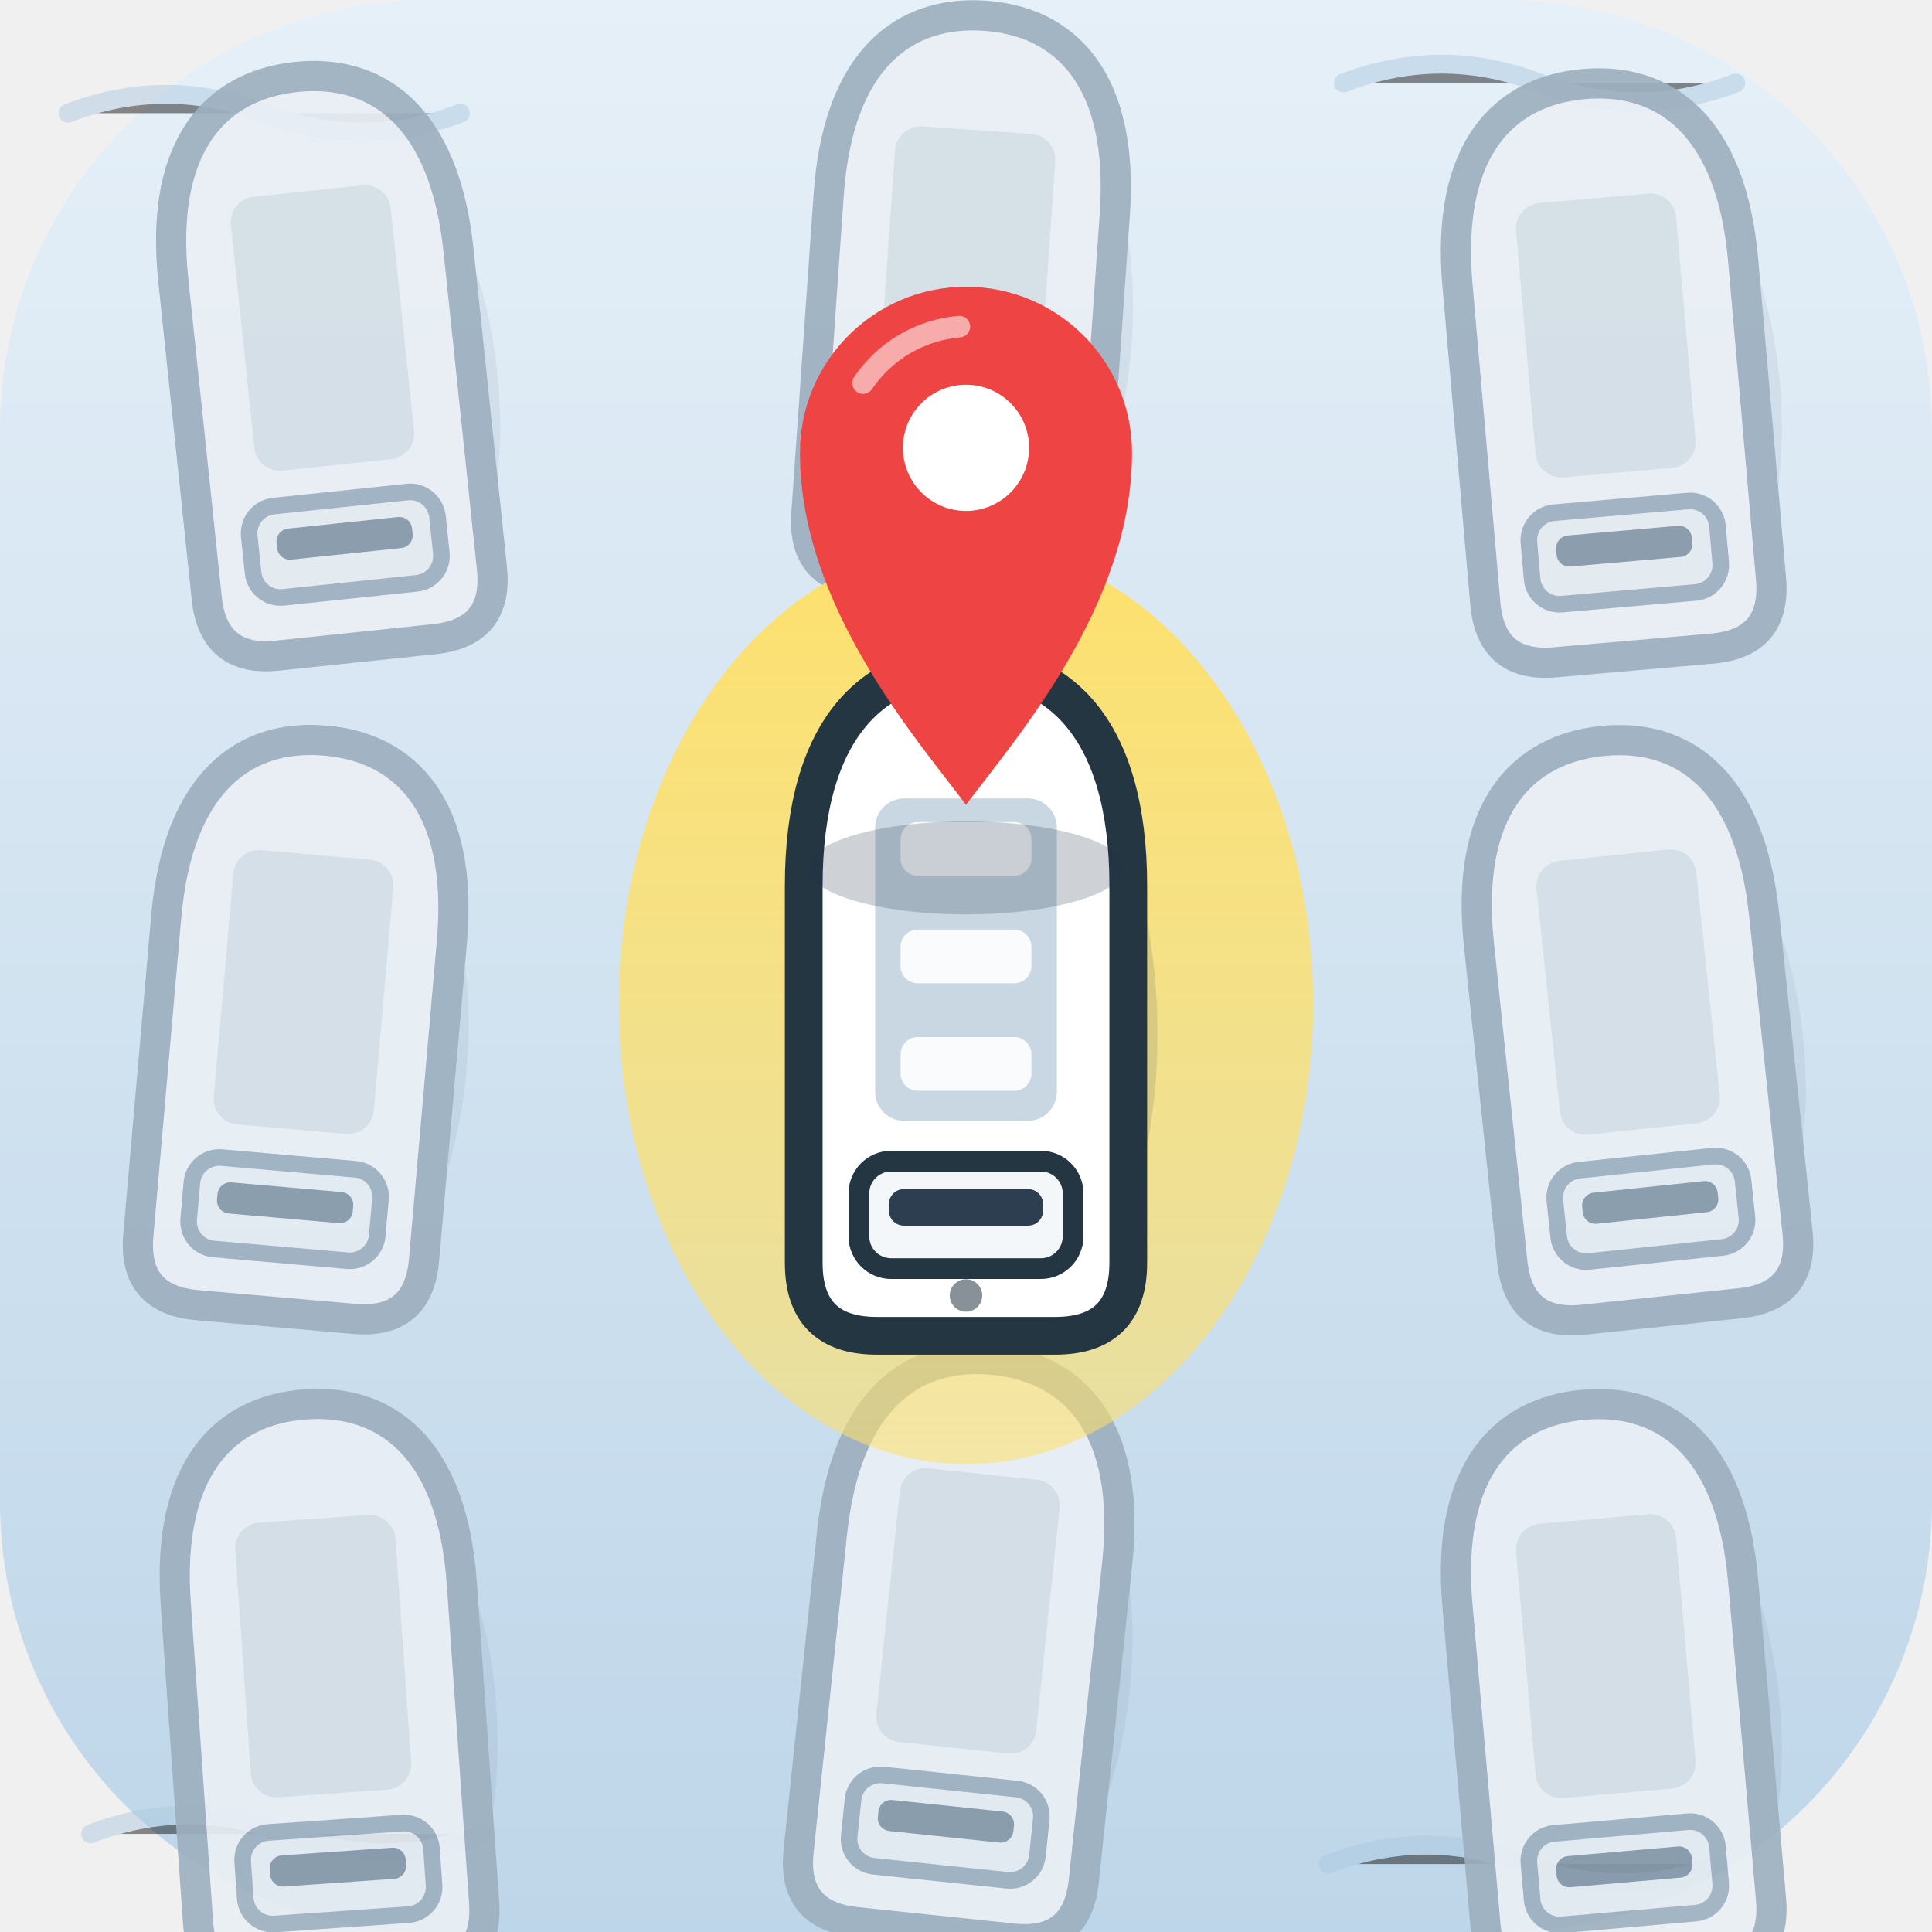
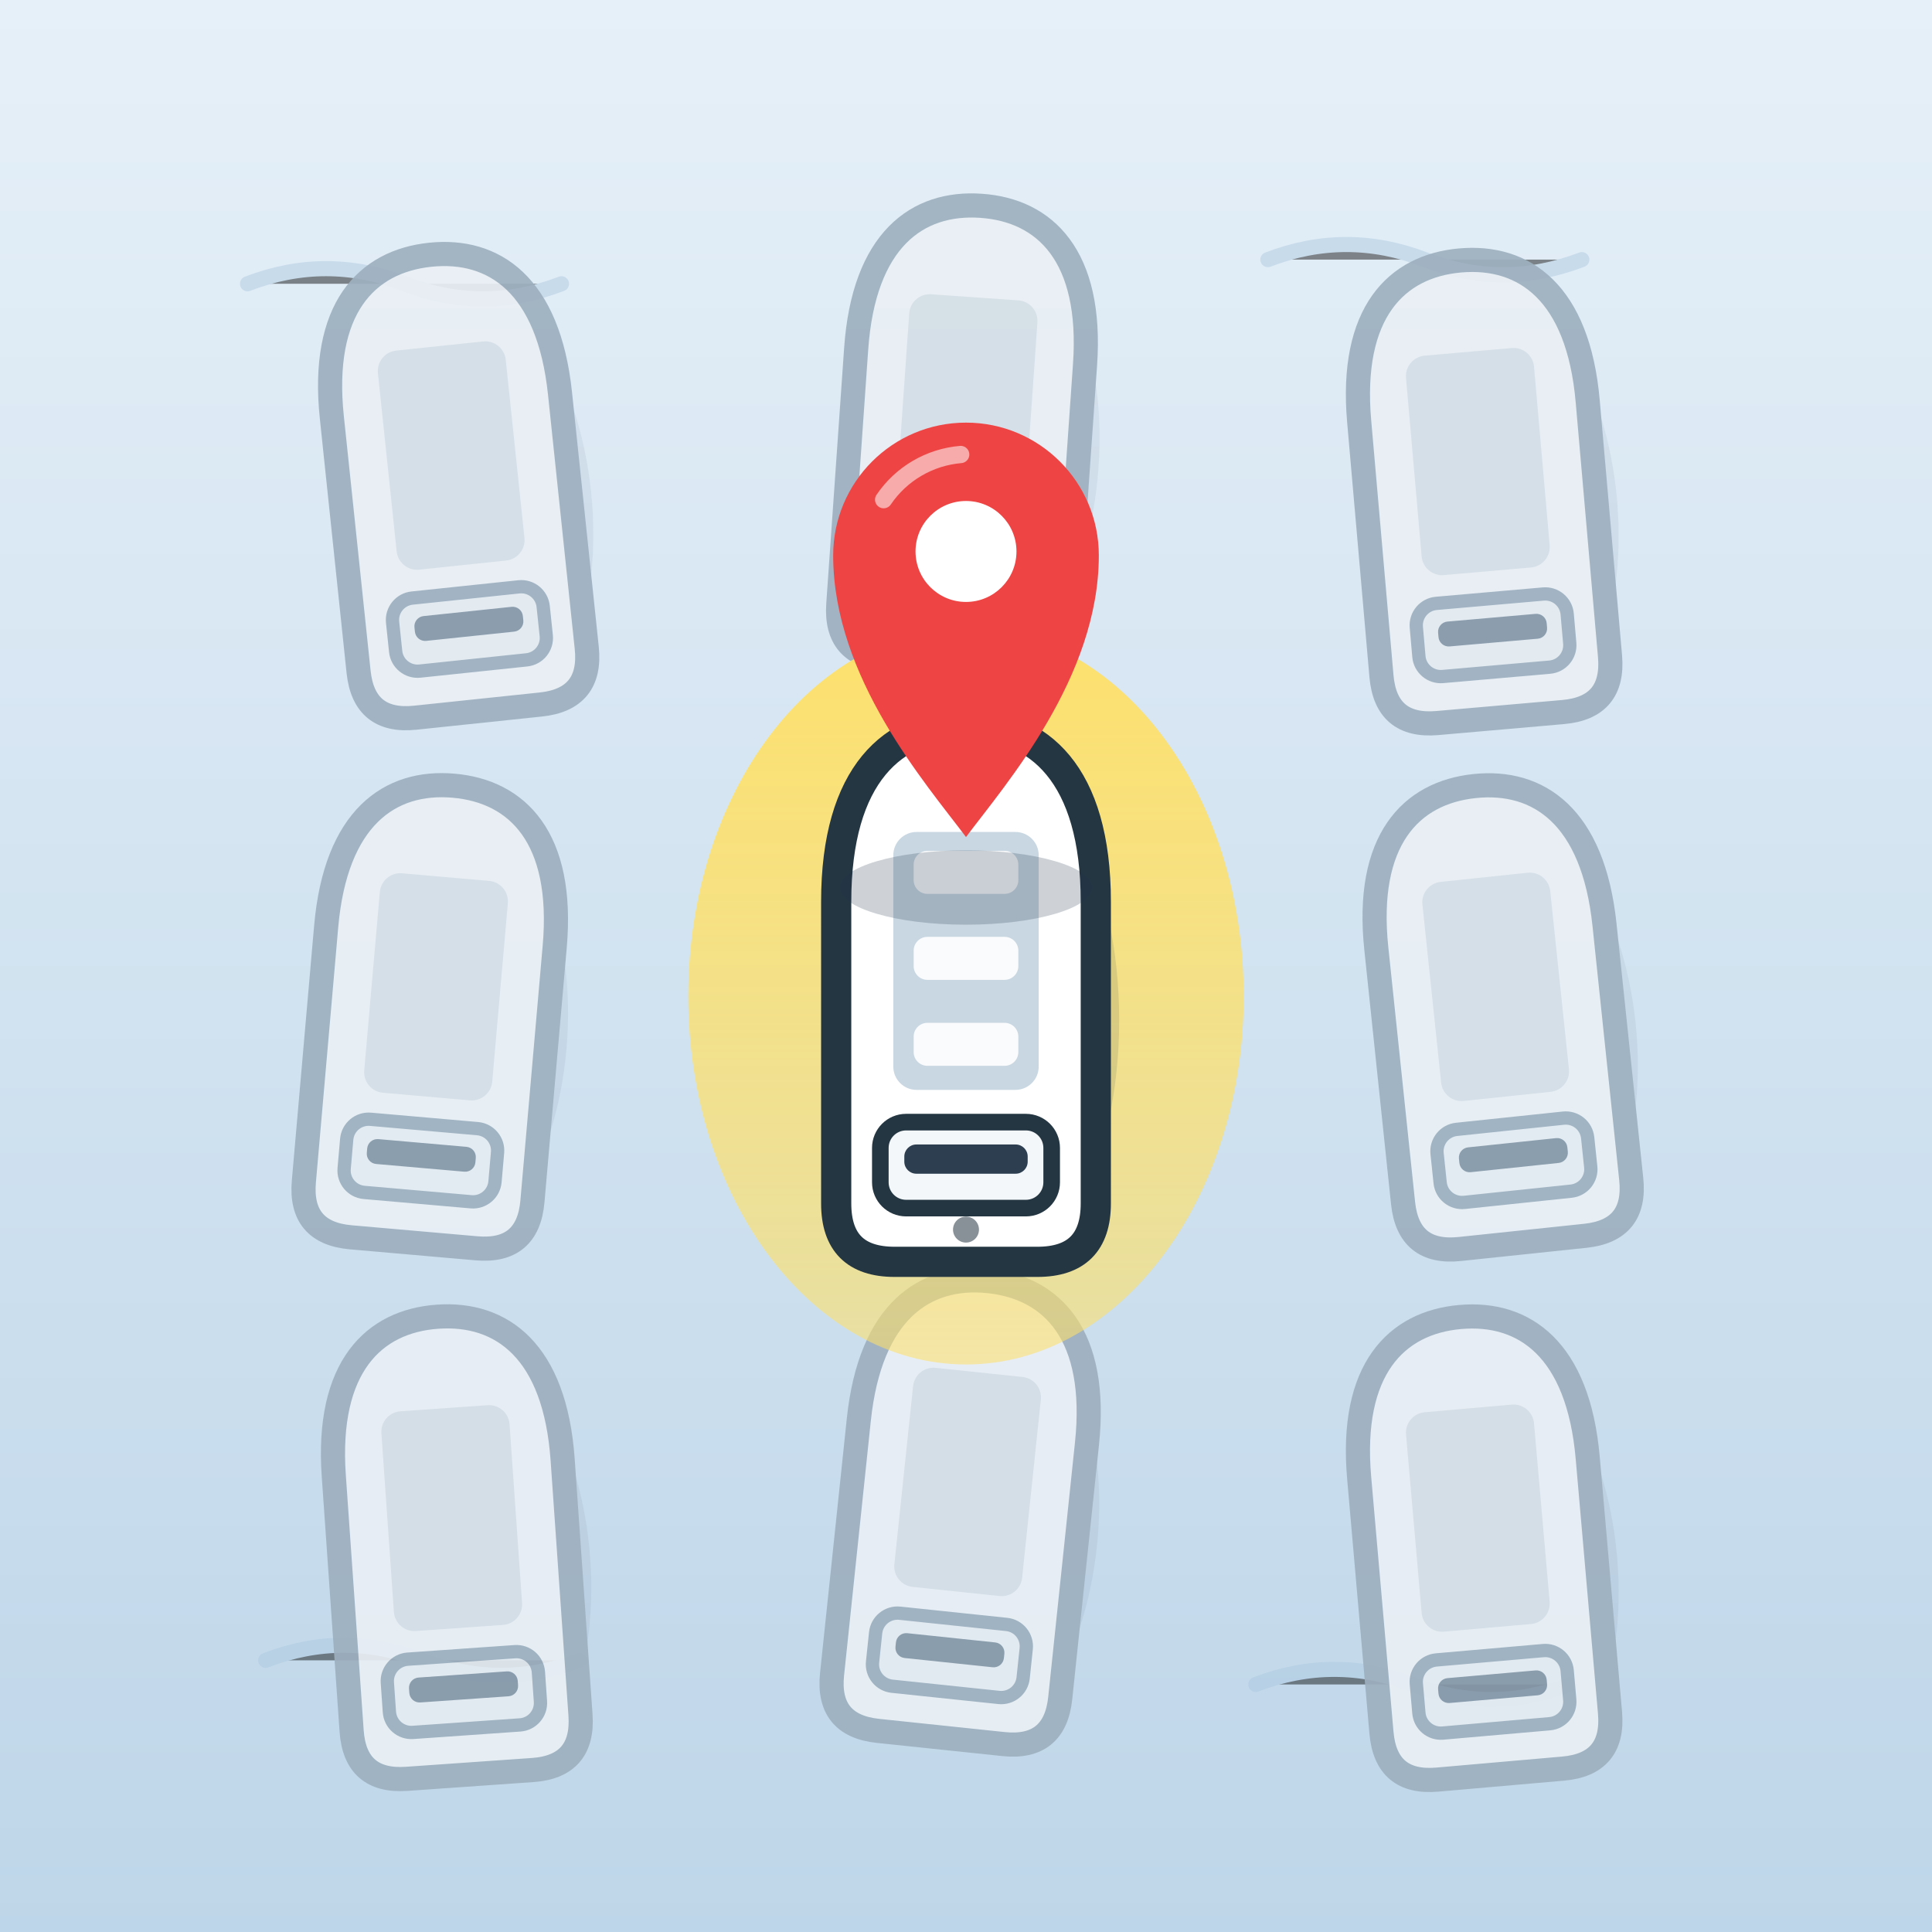
<svg xmlns="http://www.w3.org/2000/svg" viewBox="0 0 512 512" width="512" height="512">
  <defs>
    <linearGradient id="sea" x1="0" y1="0" x2="0" y2="1">
      <stop offset="0" stop-color="#e6f0f8" />
      <stop offset="1" stop-color="#bed6e9" />
    </linearGradient>
    <linearGradient id="spot" x1="0" y1="0" x2="0" y2="1">
      <stop offset="0" stop-color="#ffe066" stop-opacity=".95" />
      <stop offset="1" stop-color="#ffe066" stop-opacity=".55" />
    </linearGradient>
  </defs>
-   <rect width="512" height="512" rx="114" fill="url(#sea)" />
-   <g stroke="#a9c6dd" stroke-width="5" stroke-linecap="round" opacity=".45">
-     <path d="M18 30 q26 -10 52 0 t52 0" />
-     <path d="M356 22 q26 -10 52 0 t52 0" />
-     <path d="M24 486 q26 -10 52 0 t52 0" />
-     <path d="M352 494 q26 -10 52 0 t52 0" />
+   <rect width="512" height="512" fill="url(#sea)" />
+   <g transform="translate(256 256) scale(0.8) translate(-256 -256)">
+     <g stroke="#a9c6dd" stroke-width="5" stroke-linecap="round" opacity=".45">
+       <path d="M18 30 q26 -10 52 0 t52 0" />
+       <path d="M356 22 q26 -10 52 0 t52 0" />
+       <path d="M24 486 q26 -10 52 0 t52 0" />
+       <path d="M352 494 q26 -10 52 0 t52 0" />
+     </g>
+     <g transform="rotate(-6 86 92)">
+       <g opacity="0.92">
+         <ellipse cx="93.6" cy="103.6" rx="37.24" ry="71.44" fill="#1e3448" opacity="0.07" />
+         <path d="M48 154.9 L48 70.16 C48 34.045 64.72 20 86 20 C107.28 20 124 34.045 124 70.16 L124 154.9 Q124 172 106.9 172 L65.1 172 Q48 172 48 154.9 Z" fill="#e9eff4" stroke="#9db0bf" stroke-width="8" stroke-linejoin="round" />
+         <rect x="64.72" y="50.4" width="42.56" height="72.96" rx="6.81" fill="#d5dee6" />
+         <rect x="60.92" y="132.48" width="50.16" height="24.32" rx="7.296" fill="#e4ebf1" stroke="#9db0bf" stroke-width="4.4" />
+         <rect x="67.942" y="138.803" width="36.115" height="8.269" rx="3.405" fill="#8598a8" />
+       </g>
+     </g>
+     <g transform="rotate(4 256 76)">
+       <g opacity="0.92">
+         <ellipse cx="263.6" cy="87.6" rx="37.24" ry="71.44" fill="#1e3448" opacity="0.07" />
+         <path d="M218 138.9 L218 54.16 C218 18.045 234.72 4 256 4 C277.28 4 294 18.045 294 54.16 L294 138.9 Q294 156 276.9 156 L235.1 156 Q218 156 218 138.9 Z" fill="#e9eff4" stroke="#9db0bf" stroke-width="8" stroke-linejoin="round" />
+         <rect x="234.72" y="34.4" width="42.56" height="72.96" rx="6.81" fill="#d5dee6" />
+         <rect x="230.92" y="116.48" width="50.16" height="24.32" rx="7.296" fill="#e4ebf1" stroke="#9db0bf" stroke-width="4.4" />
+         <rect x="237.942" y="122.803" width="36.115" height="8.269" rx="3.405" fill="#8598a8" />
+       </g>
+     </g>
+     <g transform="rotate(-5 426 94)">
+       <g opacity="0.92">
+         <ellipse cx="433.6" cy="105.6" rx="37.24" ry="71.44" fill="#1e3448" opacity="0.07" />
+         <path d="M388 156.9 L388 72.16 C388 36.045 404.72 22 426 22 C447.28 22 464 36.045 464 72.16 L464 156.9 Q464 174 446.9 174 L405.1 174 Q388 174 388 156.9 Z" fill="#e9eff4" stroke="#9db0bf" stroke-width="8" stroke-linejoin="round" />
+         <rect x="404.72" y="52.4" width="42.56" height="72.96" rx="6.81" fill="#d5dee6" />
+         <rect x="400.92" y="134.48" width="50.16" height="24.32" rx="7.296" fill="#e4ebf1" stroke="#9db0bf" stroke-width="4.4" />
+         <rect x="407.942" y="140.803" width="36.115" height="8.269" rx="3.405" fill="#8598a8" />
+       </g>
+     </g>
+     <g transform="rotate(5 80 268)">
+       <g opacity="0.92">
+         <ellipse cx="87.6" cy="279.6" rx="37.24" ry="71.44" fill="#1e3448" opacity="0.07" />
+         <path d="M42 330.9 L42 246.16 C42 210.045 58.72 196 80 196 C101.28 196 118 210.045 118 246.16 L118 330.9 Q118 348 100.9 348 L59.1 348 Q42 348 42 330.9 Z" fill="#e9eff4" stroke="#9db0bf" stroke-width="8" stroke-linejoin="round" />
+         <rect x="58.72" y="226.4" width="42.56" height="72.96" rx="6.81" fill="#d5dee6" />
+         <rect x="54.92" y="308.48" width="50.16" height="24.32" rx="7.296" fill="#e4ebf1" stroke="#9db0bf" stroke-width="4.4" />
+         <rect x="61.942" y="314.803" width="36.115" height="8.269" rx="3.405" fill="#8598a8" />
+       </g>
+     </g>
+     <g transform="rotate(-6 432 268)">
+       <g opacity="0.92">
+         <ellipse cx="439.6" cy="279.6" rx="37.24" ry="71.44" fill="#1e3448" opacity="0.07" />
+         <path d="M394 330.9 L394 246.16 C394 210.045 410.72 196 432 196 C453.28 196 470 210.045 470 246.16 L470 330.9 Q470 348 452.9 348 L411.1 348 Q394 348 394 330.9 Z" fill="#e9eff4" stroke="#9db0bf" stroke-width="8" stroke-linejoin="round" />
+         <rect x="410.72" y="226.4" width="42.56" height="72.96" rx="6.81" fill="#d5dee6" />
+         <rect x="406.92" y="308.48" width="50.16" height="24.32" rx="7.296" fill="#e4ebf1" stroke="#9db0bf" stroke-width="4.4" />
+         <rect x="413.942" y="314.803" width="36.115" height="8.269" rx="3.405" fill="#8598a8" />
+       </g>
+     </g>
+     <g transform="rotate(-4 86 444)">
+       <g opacity="0.92">
+         <ellipse cx="93.6" cy="455.6" rx="37.24" ry="71.44" fill="#1e3448" opacity="0.07" />
+         <path d="M48 506.9 L48 422.16 C48 386.045 64.72 372 86 372 C107.28 372 124 386.045 124 422.16 L124 506.9 Q124 524 106.9 524 L65.1 524 Q48 524 48 506.9 Z" fill="#e9eff4" stroke="#9db0bf" stroke-width="8" stroke-linejoin="round" />
+         <rect x="64.72" y="402.4" width="42.56" height="72.96" rx="6.81" fill="#d5dee6" />
+         <rect x="60.92" y="484.48" width="50.16" height="24.32" rx="7.296" fill="#e4ebf1" stroke="#9db0bf" stroke-width="4.4" />
+         <rect x="67.942" y="490.803" width="36.115" height="8.269" rx="3.405" fill="#8598a8" />
+       </g>
+     </g>
+     <g transform="rotate(6 256 432)">
+       <g opacity="0.92">
+         <ellipse cx="263.6" cy="443.6" rx="37.24" ry="71.44" fill="#1e3448" opacity="0.07" />
+         <path d="M218 494.9 L218 410.16 C218 374.045 234.72 360 256 360 C277.28 360 294 374.045 294 410.16 L294 494.9 Q294 512 276.9 512 L235.1 512 Q218 512 218 494.9 Z" fill="#e9eff4" stroke="#9db0bf" stroke-width="8" stroke-linejoin="round" />
+         <rect x="234.72" y="390.4" width="42.56" height="72.96" rx="6.81" fill="#d5dee6" />
+         <rect x="230.92" y="472.48" width="50.16" height="24.32" rx="7.296" fill="#e4ebf1" stroke="#9db0bf" stroke-width="4.4" />
+         <rect x="237.942" y="478.803" width="36.115" height="8.269" rx="3.405" fill="#8598a8" />
+       </g>
+     </g>
+     <g transform="rotate(-5 426 444)">
+       <g opacity="0.92">
+         <ellipse cx="433.6" cy="455.6" rx="37.24" ry="71.44" fill="#1e3448" opacity="0.07" />
+         <path d="M388 506.9 L388 422.16 C388 386.045 404.72 372 426 372 C447.28 372 464 386.045 464 422.16 L464 506.9 Q464 524 446.9 524 L405.1 524 Q388 524 388 506.9 Z" fill="#e9eff4" stroke="#9db0bf" stroke-width="8" stroke-linejoin="round" />
+         <rect x="404.72" y="402.4" width="42.56" height="72.96" rx="6.81" fill="#d5dee6" />
+         <rect x="400.92" y="484.48" width="50.16" height="24.32" rx="7.296" fill="#e4ebf1" stroke="#9db0bf" stroke-width="4.4" />
+         <rect x="407.942" y="490.803" width="36.115" height="8.269" rx="3.405" fill="#8598a8" />
+       </g>
+     </g>
+     <ellipse cx="256" cy="266" rx="92" ry="122" fill="url(#spot)" />
+     <g opacity="1">
+       <ellipse cx="264.6" cy="273.9" rx="42.14" ry="83.66" fill="#1e3448" opacity="0.13" />
+       <path d="M213 334.65 L213 234.74 C213 192.447 231.92 176 256 176 C280.08 176 299 192.447 299 234.74 L299 334.65 Q299 354 279.65 354 L232.35 354 Q213 354 213 334.65 Z" fill="#ffffff" stroke="#243642" stroke-width="10" stroke-linejoin="round" />
+       <rect x="231.92" y="211.6" width="48.16" height="85.44" rx="7.706" fill="#c9d7e2" />
+       <rect x="238.662" y="217.866" width="34.675" height="14.24" rx="4.557" fill="#ffffff" opacity=".9" />
+       <rect x="238.662" y="246.346" width="34.675" height="14.24" rx="4.557" fill="#ffffff" opacity=".9" />
+       <rect x="238.662" y="274.826" width="34.675" height="14.24" rx="4.557" fill="#ffffff" opacity=".9" />
+       <path d="M256 192.02 L256 206.26" stroke="#243642" stroke-width="5" stroke-linecap="round" />
+       <rect x="227.62" y="307.72" width="56.76" height="28.48" rx="8.544" fill="#f4f7fa" stroke="#243642" stroke-width="5.5" />
+       <rect x="235.566" y="315.125" width="40.867" height="9.683" rx="3.987" fill="#2c3e50" />
+       <circle cx="256" cy="343.32" r="4.3" fill="#243642" opacity=".55" />
+     </g>
+     <ellipse cx="256" cy="230" rx="41.8" ry="12.32" fill="#1e3448" opacity=".22" />
+     <path d="M256 213.28 C242.8 195.68 212 160.48 212 120 A44 44 0 1 1 300 120 C300 160.48 269.2 195.68 256 213.28 Z" fill="#ef4444" />
+     <path d="M228.72 101.52 A34.32 34.32 0 0 1 254.24 86.56" stroke="#ffffff" stroke-width="5.72" fill="none" opacity=".55" stroke-linecap="round" />
+     <circle cx="256" cy="118.68" r="16.72" fill="#ffffff" />
  </g>
-   <g transform="rotate(-6 86 92)">
-     <g opacity="0.92">
-       <ellipse cx="93.6" cy="103.6" rx="37.24" ry="71.44" fill="#1e3448" opacity="0.07" />
-       <path d="M48 154.9 L48 70.16 C48 34.045 64.72 20 86 20 C107.28 20 124 34.045 124 70.16 L124 154.9 Q124 172 106.9 172 L65.1 172 Q48 172 48 154.9 Z" fill="#e9eff4" stroke="#9db0bf" stroke-width="8" stroke-linejoin="round" />
-       <rect x="64.72" y="50.4" width="42.56" height="72.96" rx="6.81" fill="#d5dee6" />
-       <rect x="60.92" y="132.48" width="50.16" height="24.32" rx="7.296" fill="#e4ebf1" stroke="#9db0bf" stroke-width="4.4" />
-       <rect x="67.942" y="138.803" width="36.115" height="8.269" rx="3.405" fill="#8598a8" />
-     </g>
-   </g>
-   <g transform="rotate(4 256 76)">
-     <g opacity="0.92">
-       <ellipse cx="263.6" cy="87.6" rx="37.24" ry="71.44" fill="#1e3448" opacity="0.07" />
-       <path d="M218 138.9 L218 54.16 C218 18.045 234.72 4 256 4 C277.28 4 294 18.045 294 54.16 L294 138.9 Q294 156 276.9 156 L235.1 156 Q218 156 218 138.9 Z" fill="#e9eff4" stroke="#9db0bf" stroke-width="8" stroke-linejoin="round" />
-       <rect x="234.72" y="34.4" width="42.56" height="72.96" rx="6.81" fill="#d5dee6" />
-       <rect x="230.92" y="116.48" width="50.16" height="24.32" rx="7.296" fill="#e4ebf1" stroke="#9db0bf" stroke-width="4.4" />
-       <rect x="237.942" y="122.803" width="36.115" height="8.269" rx="3.405" fill="#8598a8" />
-     </g>
-   </g>
-   <g transform="rotate(-5 426 94)">
-     <g opacity="0.92">
-       <ellipse cx="433.6" cy="105.6" rx="37.24" ry="71.44" fill="#1e3448" opacity="0.07" />
-       <path d="M388 156.9 L388 72.16 C388 36.045 404.72 22 426 22 C447.28 22 464 36.045 464 72.16 L464 156.9 Q464 174 446.9 174 L405.1 174 Q388 174 388 156.9 Z" fill="#e9eff4" stroke="#9db0bf" stroke-width="8" stroke-linejoin="round" />
-       <rect x="404.72" y="52.4" width="42.56" height="72.96" rx="6.81" fill="#d5dee6" />
-       <rect x="400.92" y="134.48" width="50.16" height="24.32" rx="7.296" fill="#e4ebf1" stroke="#9db0bf" stroke-width="4.4" />
-       <rect x="407.942" y="140.803" width="36.115" height="8.269" rx="3.405" fill="#8598a8" />
-     </g>
-   </g>
-   <g transform="rotate(5 80 268)">
-     <g opacity="0.92">
-       <ellipse cx="87.6" cy="279.6" rx="37.24" ry="71.44" fill="#1e3448" opacity="0.07" />
-       <path d="M42 330.9 L42 246.16 C42 210.045 58.72 196 80 196 C101.28 196 118 210.045 118 246.16 L118 330.9 Q118 348 100.9 348 L59.1 348 Q42 348 42 330.9 Z" fill="#e9eff4" stroke="#9db0bf" stroke-width="8" stroke-linejoin="round" />
-       <rect x="58.72" y="226.4" width="42.56" height="72.96" rx="6.81" fill="#d5dee6" />
-       <rect x="54.92" y="308.48" width="50.16" height="24.32" rx="7.296" fill="#e4ebf1" stroke="#9db0bf" stroke-width="4.4" />
-       <rect x="61.942" y="314.803" width="36.115" height="8.269" rx="3.405" fill="#8598a8" />
-     </g>
-   </g>
-   <g transform="rotate(-6 432 268)">
-     <g opacity="0.92">
-       <ellipse cx="439.6" cy="279.6" rx="37.24" ry="71.44" fill="#1e3448" opacity="0.07" />
-       <path d="M394 330.9 L394 246.16 C394 210.045 410.72 196 432 196 C453.28 196 470 210.045 470 246.16 L470 330.9 Q470 348 452.9 348 L411.1 348 Q394 348 394 330.9 Z" fill="#e9eff4" stroke="#9db0bf" stroke-width="8" stroke-linejoin="round" />
-       <rect x="410.72" y="226.4" width="42.56" height="72.96" rx="6.81" fill="#d5dee6" />
-       <rect x="406.92" y="308.48" width="50.16" height="24.32" rx="7.296" fill="#e4ebf1" stroke="#9db0bf" stroke-width="4.4" />
-       <rect x="413.942" y="314.803" width="36.115" height="8.269" rx="3.405" fill="#8598a8" />
-     </g>
-   </g>
-   <g transform="rotate(-4 86 444)">
-     <g opacity="0.92">
-       <ellipse cx="93.6" cy="455.6" rx="37.24" ry="71.44" fill="#1e3448" opacity="0.07" />
-       <path d="M48 506.9 L48 422.16 C48 386.045 64.72 372 86 372 C107.28 372 124 386.045 124 422.16 L124 506.9 Q124 524 106.9 524 L65.1 524 Q48 524 48 506.9 Z" fill="#e9eff4" stroke="#9db0bf" stroke-width="8" stroke-linejoin="round" />
-       <rect x="64.72" y="402.4" width="42.56" height="72.96" rx="6.81" fill="#d5dee6" />
-       <rect x="60.92" y="484.48" width="50.16" height="24.32" rx="7.296" fill="#e4ebf1" stroke="#9db0bf" stroke-width="4.4" />
-       <rect x="67.942" y="490.803" width="36.115" height="8.269" rx="3.405" fill="#8598a8" />
-     </g>
-   </g>
-   <g transform="rotate(6 256 432)">
-     <g opacity="0.92">
-       <ellipse cx="263.6" cy="443.6" rx="37.24" ry="71.44" fill="#1e3448" opacity="0.07" />
-       <path d="M218 494.9 L218 410.16 C218 374.045 234.72 360 256 360 C277.28 360 294 374.045 294 410.16 L294 494.9 Q294 512 276.9 512 L235.1 512 Q218 512 218 494.9 Z" fill="#e9eff4" stroke="#9db0bf" stroke-width="8" stroke-linejoin="round" />
-       <rect x="234.72" y="390.4" width="42.56" height="72.96" rx="6.81" fill="#d5dee6" />
-       <rect x="230.92" y="472.48" width="50.16" height="24.32" rx="7.296" fill="#e4ebf1" stroke="#9db0bf" stroke-width="4.4" />
-       <rect x="237.942" y="478.803" width="36.115" height="8.269" rx="3.405" fill="#8598a8" />
-     </g>
-   </g>
-   <g transform="rotate(-5 426 444)">
-     <g opacity="0.92">
-       <ellipse cx="433.6" cy="455.6" rx="37.24" ry="71.44" fill="#1e3448" opacity="0.07" />
-       <path d="M388 506.9 L388 422.16 C388 386.045 404.72 372 426 372 C447.28 372 464 386.045 464 422.16 L464 506.9 Q464 524 446.9 524 L405.1 524 Q388 524 388 506.9 Z" fill="#e9eff4" stroke="#9db0bf" stroke-width="8" stroke-linejoin="round" />
-       <rect x="404.72" y="402.4" width="42.56" height="72.96" rx="6.81" fill="#d5dee6" />
-       <rect x="400.92" y="484.48" width="50.16" height="24.32" rx="7.296" fill="#e4ebf1" stroke="#9db0bf" stroke-width="4.4" />
-       <rect x="407.942" y="490.803" width="36.115" height="8.269" rx="3.405" fill="#8598a8" />
-     </g>
-   </g>
-   <ellipse cx="256" cy="266" rx="92" ry="122" fill="url(#spot)" />
-   <g opacity="1">
-     <ellipse cx="264.6" cy="273.9" rx="42.14" ry="83.66" fill="#1e3448" opacity="0.13" />
-     <path d="M213 334.65 L213 234.74 C213 192.447 231.92 176 256 176 C280.08 176 299 192.447 299 234.74 L299 334.65 Q299 354 279.65 354 L232.35 354 Q213 354 213 334.65 Z" fill="#ffffff" stroke="#243642" stroke-width="10" stroke-linejoin="round" />
-     <rect x="231.92" y="211.6" width="48.16" height="85.44" rx="7.706" fill="#c9d7e2" />
-     <rect x="238.662" y="217.866" width="34.675" height="14.24" rx="4.557" fill="#ffffff" opacity=".9" />
-     <rect x="238.662" y="246.346" width="34.675" height="14.24" rx="4.557" fill="#ffffff" opacity=".9" />
-     <rect x="238.662" y="274.826" width="34.675" height="14.24" rx="4.557" fill="#ffffff" opacity=".9" />
-     <path d="M256 192.02 L256 206.26" stroke="#243642" stroke-width="5" stroke-linecap="round" />
-     <rect x="227.62" y="307.72" width="56.76" height="28.48" rx="8.544" fill="#f4f7fa" stroke="#243642" stroke-width="5.5" />
-     <rect x="235.566" y="315.125" width="40.867" height="9.683" rx="3.987" fill="#2c3e50" />
-     <circle cx="256" cy="343.32" r="4.3" fill="#243642" opacity=".55" />
-   </g>
-   <ellipse cx="256" cy="230" rx="41.8" ry="12.32" fill="#1e3448" opacity=".22" />
-   <path d="M256 213.28 C242.8 195.68 212 160.48 212 120 A44 44 0 1 1 300 120 C300 160.48 269.2 195.68 256 213.28 Z" fill="#ef4444" />
-   <path d="M228.72 101.52 A34.32 34.32 0 0 1 254.24 86.56" stroke="#ffffff" stroke-width="5.72" fill="none" opacity=".55" stroke-linecap="round" />
-   <circle cx="256" cy="118.68" r="16.72" fill="#ffffff" />
</svg>
